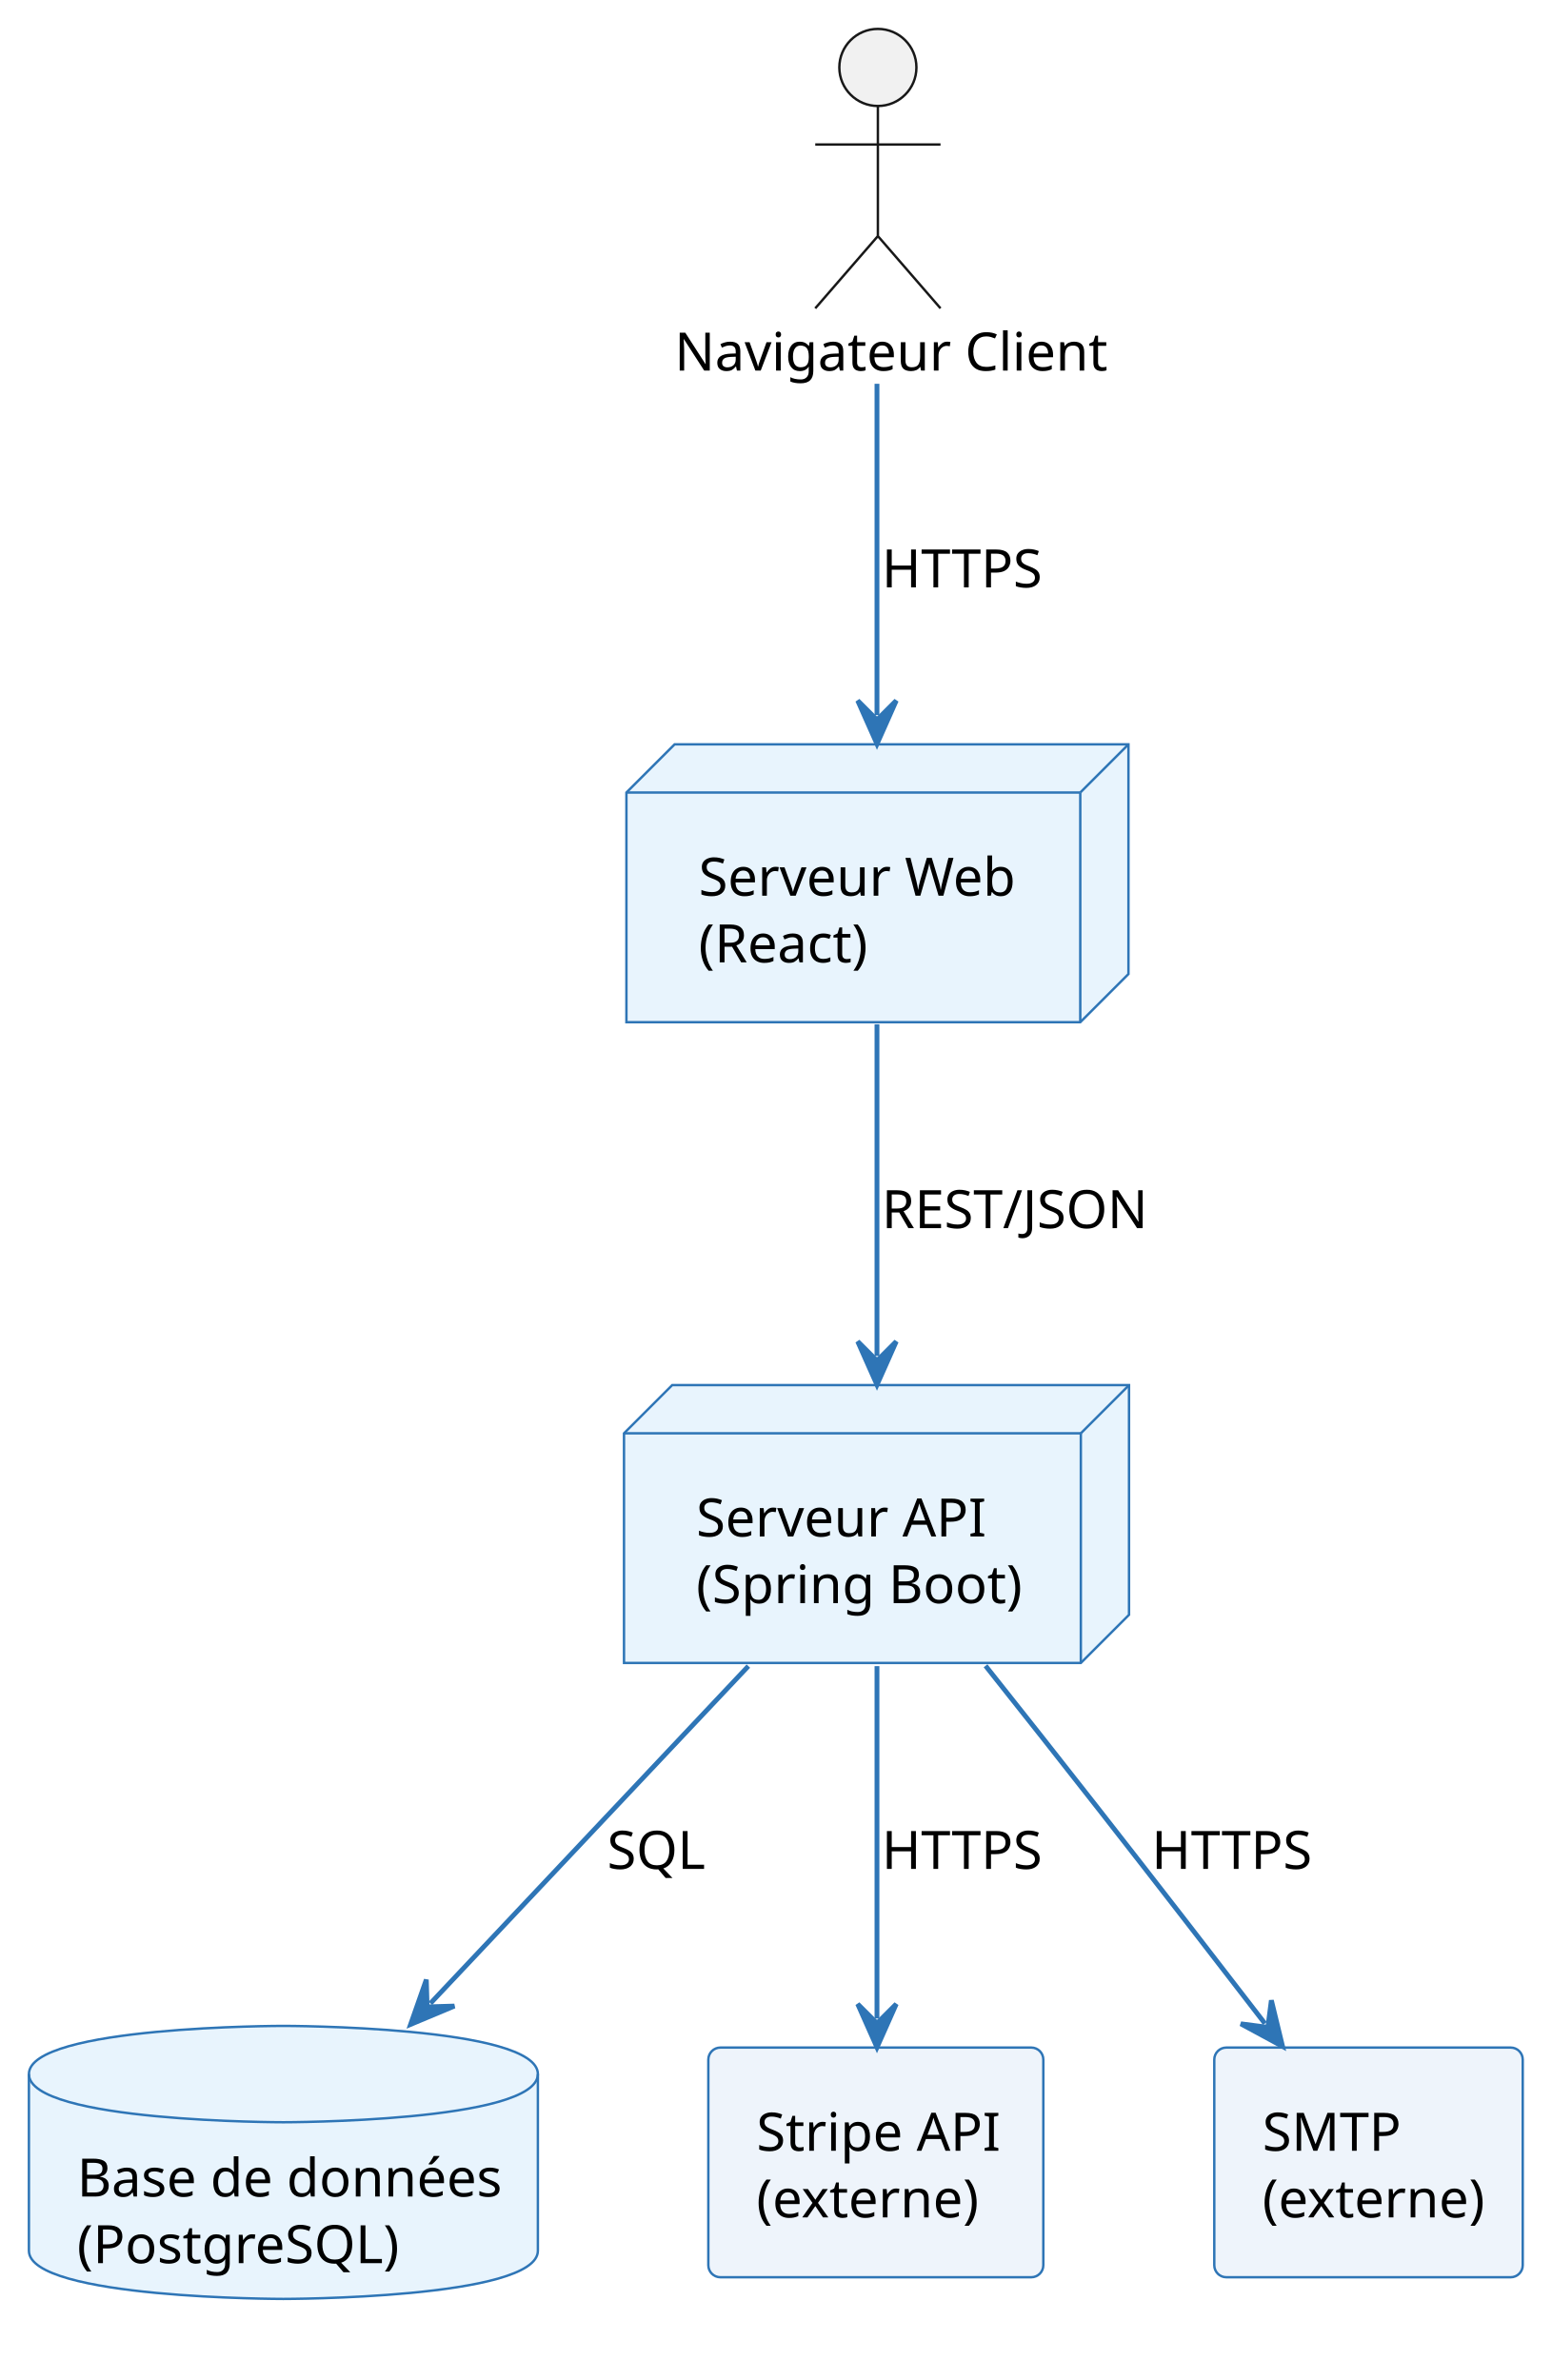
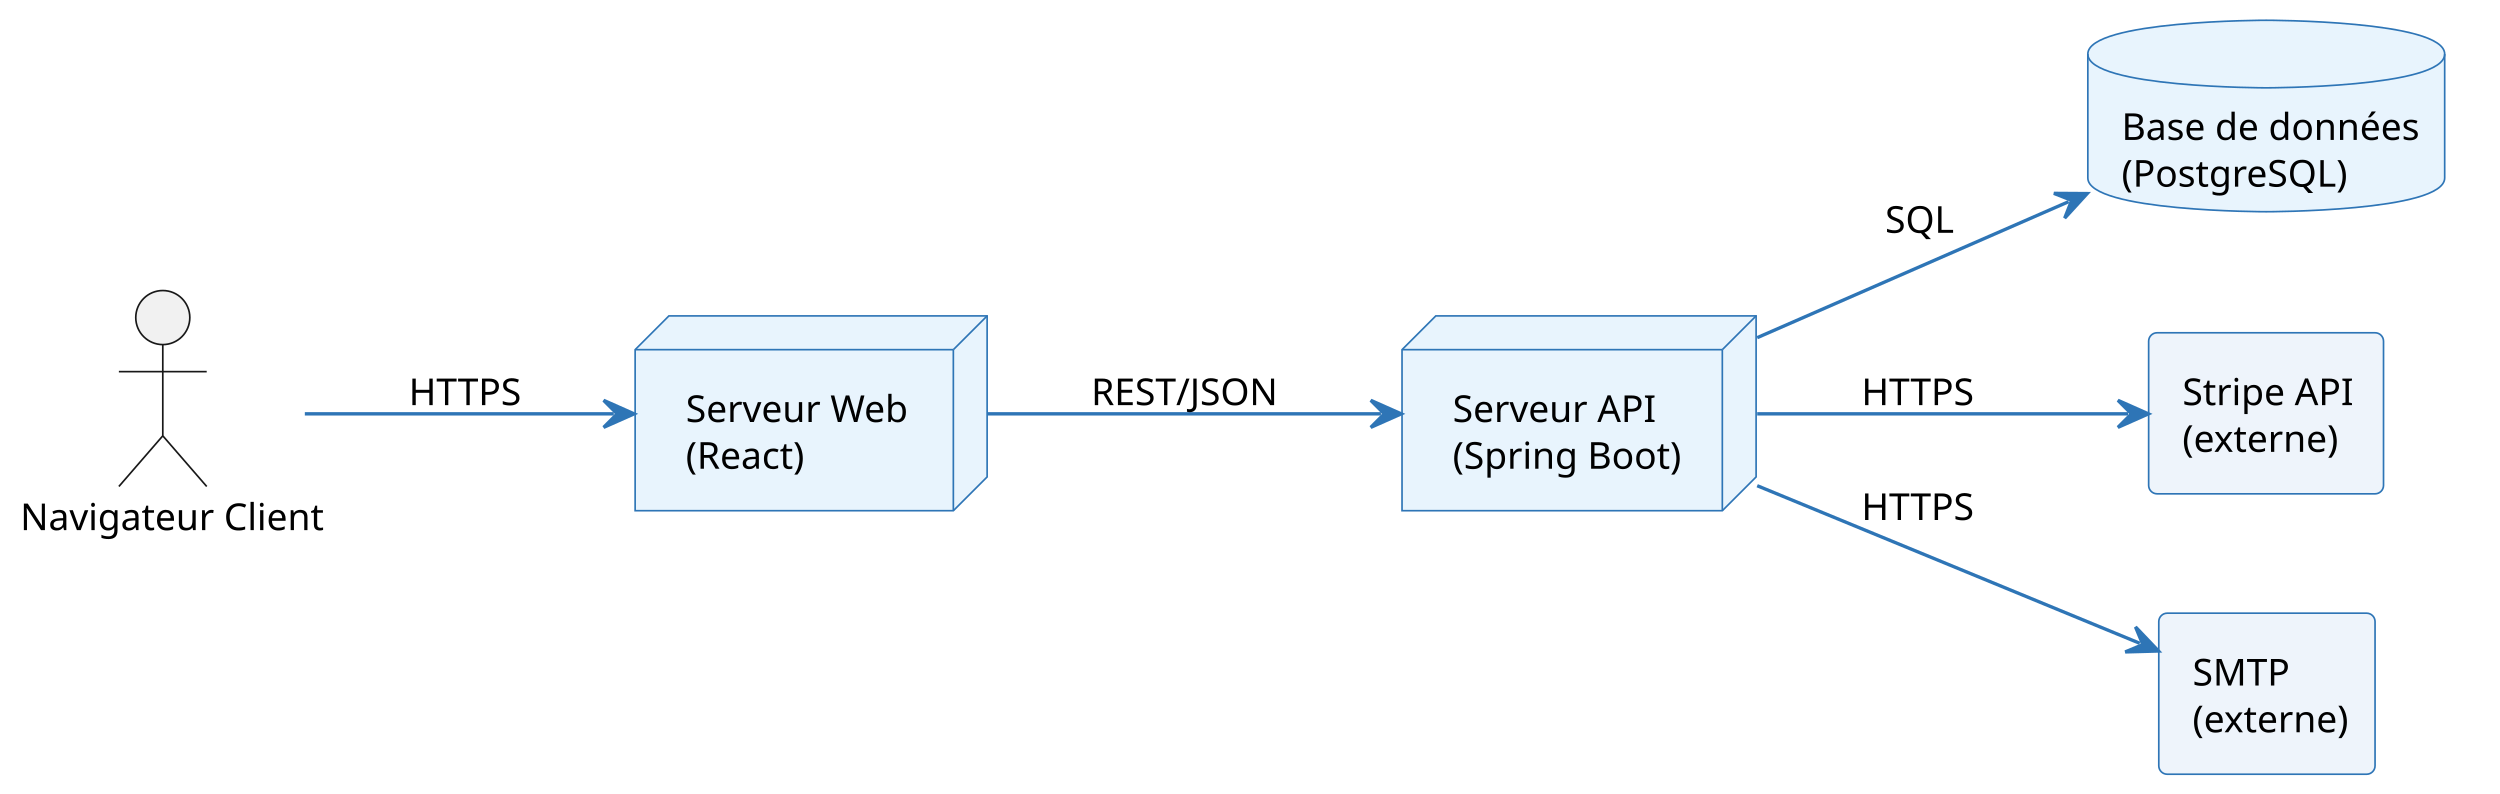
- <svg xmlns="http://www.w3.org/2000/svg" contentStyleType="text/css" data-diagram-type="DESCRIPTION" height="494px" preserveAspectRatio="none" style="width:322px;height:494px;background:#FFFFFF;" version="1.1" viewBox="0 0 322 494" width="322px" zoomAndPan="magnify">
+ <svg xmlns="http://www.w3.org/2000/svg" contentStyleType="text/css" data-diagram-type="DESCRIPTION" height="235px" preserveAspectRatio="none" style="width:740px;height:235px;background:#FFFFFF;" version="1.1" viewBox="0 0 740 235" width="740px" zoomAndPan="magnify">
  <defs />
  <g>
-     <g class="entity" data-qualified-name="Client" data-source-line="11" id="ent0002">
-       <ellipse cx="182.187" cy="14" fill="#F1F1F1" rx="8" ry="8" style="stroke:#181818;stroke-width:0.5;" />
-       <path d="M182.187,22 L182.187,49 M169.187,30 L195.187,30 M182.187,49 L169.187,64 M182.187,49 L195.187,64" fill="none" style="stroke:#181818;stroke-width:0.5;" />
-       <text fill="#000000" font-family="sans-serif" font-size="11" lengthAdjust="spacing" textLength="84.374" x="140" y="76.919">Navigateur Client</text>
+     <g class="entity" data-qualified-name="Client" data-source-line="13" id="ent0002">
+       <ellipse cx="48.187" cy="94" fill="#F1F1F1" rx="8" ry="8" style="stroke:#181818;stroke-width:0.5;" />
+       <path d="M48.187,102 L48.187,129 M35.187,110 L61.187,110 M48.187,129 L35.187,144 M48.187,129 L61.187,144" fill="none" style="stroke:#181818;stroke-width:0.5;" />
+       <text fill="#000000" font-family="sans-serif" font-size="11" lengthAdjust="spacing" textLength="84.374" x="6" y="156.919">Navigateur Client</text>
    </g>
-     <g class="entity" data-qualified-name="Web" data-source-line="13" id="ent0003">
-       <polygon fill="#E8F4FD" points="130,164.5,140,154.5,234.19,154.5,234.19,202.172,224.19,212.172,130,212.172,130,164.5" style="stroke:#2E75B6;stroke-width:0.5;" />
-       <line style="stroke:#2E75B6;stroke-width:0.5;" x1="224.19" x2="234.19" y1="164.5" y2="154.5" />
-       <line style="stroke:#2E75B6;stroke-width:0.5;" x1="130" x2="224.19" y1="164.5" y2="164.5" />
-       <line style="stroke:#2E75B6;stroke-width:0.5;" x1="224.19" x2="224.19" y1="164.5" y2="212.172" />
-       <text fill="#000000" font-family="sans-serif" font-size="11" lengthAdjust="spacing" textLength="64.19" x="145" y="185.919">Serveur Web</text>
-       <text fill="#000000" font-family="sans-serif" font-size="11" lengthAdjust="spacing" textLength="36.062" x="145" y="199.755">(React)</text>
+     <g class="entity" data-qualified-name="Web" data-source-line="15" id="ent0003">
+       <polygon fill="#E8F4FD" points="188,103.5,198,93.5,292.19,93.5,292.19,141.172,282.19,151.172,188,151.172,188,103.5" style="stroke:#2E75B6;stroke-width:0.5;" />
+       <line style="stroke:#2E75B6;stroke-width:0.5;" x1="282.19" x2="292.19" y1="103.5" y2="93.5" />
+       <line style="stroke:#2E75B6;stroke-width:0.5;" x1="188" x2="282.19" y1="103.5" y2="103.5" />
+       <line style="stroke:#2E75B6;stroke-width:0.5;" x1="282.19" x2="282.19" y1="103.5" y2="151.172" />
+       <text fill="#000000" font-family="sans-serif" font-size="11" lengthAdjust="spacing" textLength="64.19" x="203" y="124.919">Serveur Web</text>
+       <text fill="#000000" font-family="sans-serif" font-size="11" lengthAdjust="spacing" textLength="36.062" x="203" y="138.755">(React)</text>
    </g>
-     <g class="entity" data-qualified-name="API" data-source-line="14" id="ent0004">
-       <polygon fill="#E8F4FD" points="129.5,297.5,139.5,287.5,234.308,287.5,234.308,335.172,224.308,345.172,129.5,345.172,129.5,297.5" style="stroke:#2E75B6;stroke-width:0.5;" />
-       <line style="stroke:#2E75B6;stroke-width:0.5;" x1="224.308" x2="234.308" y1="297.5" y2="287.5" />
-       <line style="stroke:#2E75B6;stroke-width:0.5;" x1="129.5" x2="224.308" y1="297.5" y2="297.5" />
-       <line style="stroke:#2E75B6;stroke-width:0.5;" x1="224.308" x2="224.308" y1="297.5" y2="345.172" />
-       <text fill="#000000" font-family="sans-serif" font-size="11" lengthAdjust="spacing" textLength="59.302" x="144.5" y="318.919">Serveur API</text>
-       <text fill="#000000" font-family="sans-serif" font-size="11" lengthAdjust="spacing" textLength="64.808" x="144.5" y="332.755">(Spring Boot)</text>
+     <g class="entity" data-qualified-name="API" data-source-line="16" id="ent0004">
+       <polygon fill="#E8F4FD" points="415,103.5,425,93.5,519.808,93.5,519.808,141.172,509.808,151.172,415,151.172,415,103.5" style="stroke:#2E75B6;stroke-width:0.5;" />
+       <line style="stroke:#2E75B6;stroke-width:0.5;" x1="509.808" x2="519.808" y1="103.5" y2="93.5" />
+       <line style="stroke:#2E75B6;stroke-width:0.5;" x1="415" x2="509.808" y1="103.5" y2="103.5" />
+       <line style="stroke:#2E75B6;stroke-width:0.5;" x1="509.808" x2="509.808" y1="103.5" y2="151.172" />
+       <text fill="#000000" font-family="sans-serif" font-size="11" lengthAdjust="spacing" textLength="59.302" x="430" y="124.919">Serveur API</text>
+       <text fill="#000000" font-family="sans-serif" font-size="11" lengthAdjust="spacing" textLength="64.808" x="430" y="138.755">(Spring Boot)</text>
    </g>
-     <g class="entity" data-qualified-name="DB" data-source-line="15" id="ent0005">
-       <path d="M6,430.5 C6,420.5 58.813,420.5 58.813,420.5 C58.813,420.5 111.626,420.5 111.626,430.5 L111.626,467.172 C111.626,477.172 58.813,477.172 58.813,477.172 C58.813,477.172 6,477.172 6,467.172 L6,430.5" fill="#E8F4FD" style="stroke:#2E75B6;stroke-width:0.5;" />
-       <path d="M6,430.5 C6,440.5 58.813,440.5 58.813,440.5 C58.813,440.5 111.626,440.5 111.626,430.5" fill="none" style="stroke:#2E75B6;stroke-width:0.5;" />
-       <text fill="#000000" font-family="sans-serif" font-size="11" lengthAdjust="spacing" textLength="85.626" x="16" y="455.919">Base de données</text>
-       <text fill="#000000" font-family="sans-serif" font-size="11" lengthAdjust="spacing" textLength="67.246" x="16" y="469.755">(PostgreSQL)</text>
+     <g class="entity" data-qualified-name="DB" data-source-line="17" id="ent0005">
+       <path d="M618,16 C618,6 670.813,6 670.813,6 C670.813,6 723.626,6 723.626,16 L723.626,52.672 C723.626,62.672 670.813,62.672 670.813,62.672 C670.813,62.672 618,62.672 618,52.672 L618,16" fill="#E8F4FD" style="stroke:#2E75B6;stroke-width:0.5;" />
+       <path d="M618,16 C618,26 670.813,26 670.813,26 C670.813,26 723.626,26 723.626,16" fill="none" style="stroke:#2E75B6;stroke-width:0.5;" />
+       <text fill="#000000" font-family="sans-serif" font-size="11" lengthAdjust="spacing" textLength="85.626" x="628" y="41.419">Base de données</text>
+       <text fill="#000000" font-family="sans-serif" font-size="11" lengthAdjust="spacing" textLength="67.246" x="628" y="55.255">(PostgreSQL)</text>
    </g>
-     <g class="entity" data-qualified-name="Stripe" data-source-line="16" id="ent0006">
-       <rect fill="#EEF4FB" height="47.672" rx="2.5" ry="2.5" style="stroke:#2E75B6;stroke-width:0.5;" width="69.522" x="147" y="425" />
-       <text fill="#000000" font-family="sans-serif" font-size="11" lengthAdjust="spacing" textLength="49.522" x="157" y="446.419">Stripe API</text>
-       <text fill="#000000" font-family="sans-serif" font-size="11" lengthAdjust="spacing" textLength="44.016" x="157" y="460.255">(externe)</text>
+     <g class="entity" data-qualified-name="Stripe" data-source-line="18" id="ent0006">
+       <rect fill="#EEF4FB" height="47.672" rx="2.5" ry="2.5" style="stroke:#2E75B6;stroke-width:0.5;" width="69.522" x="636" y="98.5" />
+       <text fill="#000000" font-family="sans-serif" font-size="11" lengthAdjust="spacing" textLength="49.522" x="646" y="119.919">Stripe API</text>
+       <text fill="#000000" font-family="sans-serif" font-size="11" lengthAdjust="spacing" textLength="44.016" x="646" y="133.755">(externe)</text>
    </g>
-     <g class="entity" data-qualified-name="SMTP" data-source-line="17" id="ent0007">
-       <rect fill="#EEF4FB" height="47.672" rx="2.5" ry="2.5" style="stroke:#2E75B6;stroke-width:0.5;" width="64.016" x="252" y="425" />
-       <text fill="#000000" font-family="sans-serif" font-size="11" lengthAdjust="spacing" textLength="30.556" x="262" y="446.419">SMTP</text>
-       <text fill="#000000" font-family="sans-serif" font-size="11" lengthAdjust="spacing" textLength="44.016" x="262" y="460.255">(externe)</text>
+     <g class="entity" data-qualified-name="SMTP" data-source-line="19" id="ent0007">
+       <rect fill="#EEF4FB" height="47.672" rx="2.5" ry="2.5" style="stroke:#2E75B6;stroke-width:0.5;" width="64.016" x="639" y="181.5" />
+       <text fill="#000000" font-family="sans-serif" font-size="11" lengthAdjust="spacing" textLength="30.556" x="649" y="202.919">SMTP</text>
+       <text fill="#000000" font-family="sans-serif" font-size="11" lengthAdjust="spacing" textLength="44.016" x="649" y="216.755">(externe)</text>
    </g>
-     <g class="link" data-entity-1="ent0002" data-entity-2="ent0003" data-link-type="dependency" data-source-line="19" id="lnk8">
-       <path d="M182,79.66 C182,102.99 182,126.88 182,148.42" fill="none" id="Client-to-Web" style="stroke:#2E75B6;stroke-width:1;" />
-       <polygon fill="#2E75B6" points="182,154.42,186,145.42,182,149.42,178,145.42,182,154.42" style="stroke:#2E75B6;stroke-width:1;" />
-       <text fill="#000000" font-family="sans-serif" font-size="11" lengthAdjust="spacing" textLength="36.056" x="183" y="121.919">HTTPS</text>
+     <g class="link" data-entity-1="ent0002" data-entity-2="ent0003" data-link-type="dependency" data-source-line="21" id="lnk8">
+       <path d="M90.23,122.5 C118.82,122.5 151.11,122.5 181.68,122.5" fill="none" id="Client-to-Web" style="stroke:#2E75B6;stroke-width:1;" />
+       <polygon fill="#2E75B6" points="187.68,122.5,178.68,118.5,182.68,122.5,178.68,126.5,187.68,122.5" style="stroke:#2E75B6;stroke-width:1;" />
+       <text fill="#000000" font-family="sans-serif" font-size="11" lengthAdjust="spacing" textLength="36.056" x="121" y="119.919">HTTPS</text>
    </g>
-     <g class="link" data-entity-1="ent0003" data-entity-2="ent0004" data-link-type="dependency" data-source-line="20" id="lnk9">
-       <path d="M182,212.6 C182,234.71 182,259.35 182,281.44" fill="none" id="Web-to-API" style="stroke:#2E75B6;stroke-width:1;" />
-       <polygon fill="#2E75B6" points="182,287.44,186,278.44,182,282.44,178,278.44,182,287.44" style="stroke:#2E75B6;stroke-width:1;" />
-       <text fill="#000000" font-family="sans-serif" font-size="11" lengthAdjust="spacing" textLength="61.73" x="183" y="254.919">REST/JSON</text>
+     <g class="link" data-entity-1="ent0003" data-entity-2="ent0004" data-link-type="dependency" data-source-line="22" id="lnk9">
+       <path d="M292.17,122.5 C328.81,122.5 371.98,122.5 408.75,122.5" fill="none" id="Web-to-API" style="stroke:#2E75B6;stroke-width:1;" />
+       <polygon fill="#2E75B6" points="414.75,122.5,405.75,118.5,409.75,122.5,405.75,126.5,414.75,122.5" style="stroke:#2E75B6;stroke-width:1;" />
+       <text fill="#000000" font-family="sans-serif" font-size="11" lengthAdjust="spacing" textLength="61.73" x="323" y="119.919">REST/JSON</text>
    </g>
-     <g class="link" data-entity-1="ent0004" data-entity-2="ent0005" data-link-type="dependency" data-source-line="21" id="lnk10">
-       <path d="M155.31,345.82 C134.54,367.86 109.986,393.915 89.326,415.825" fill="none" id="API-to-DB" style="stroke:#2E75B6;stroke-width:1;" />
-       <polygon fill="#2E75B6" points="85.21,420.19,94.295,416.386,88.64,416.552,88.474,410.898,85.21,420.19" style="stroke:#2E75B6;stroke-width:1;" />
-       <text fill="#000000" font-family="sans-serif" font-size="11" lengthAdjust="spacing" textLength="22.011" x="126" y="387.919">SQL</text>
+     <g class="link" data-entity-1="ent0004" data-entity-2="ent0005" data-link-type="dependency" data-source-line="23" id="lnk10">
+       <path d="M520.13,99.95 C550.1,86.86 582.241,72.82 612.301,59.7" fill="none" id="API-to-DB" style="stroke:#2E75B6;stroke-width:1;" />
+       <polygon fill="#2E75B6" points="617.8,57.3,607.951,57.234,613.217,59.3,611.152,64.566,617.8,57.3" style="stroke:#2E75B6;stroke-width:1;" />
+       <text fill="#000000" font-family="sans-serif" font-size="11" lengthAdjust="spacing" textLength="22.011" x="558" y="68.919">SQL</text>
    </g>
-     <g class="link" data-entity-1="ent0004" data-entity-2="ent0006" data-link-type="dependency" data-source-line="22" id="lnk11">
-       <path d="M182,345.82 C182,369.5 182,396.88 182,418.96" fill="none" id="API-to-Stripe" style="stroke:#2E75B6;stroke-width:1;" />
-       <polygon fill="#2E75B6" points="182,424.96,186,415.96,182,419.96,178,415.96,182,424.96" style="stroke:#2E75B6;stroke-width:1;" />
-       <text fill="#000000" font-family="sans-serif" font-size="11" lengthAdjust="spacing" textLength="36.056" x="183" y="387.919">HTTPS</text>
+     <g class="link" data-entity-1="ent0004" data-entity-2="ent0006" data-link-type="dependency" data-source-line="24" id="lnk11">
+       <path d="M520.13,122.5 C556.51,122.5 598.2,122.5 629.91,122.5" fill="none" id="API-to-Stripe" style="stroke:#2E75B6;stroke-width:1;" />
+       <polygon fill="#2E75B6" points="635.91,122.5,626.91,118.5,630.91,122.5,626.91,126.5,635.91,122.5" style="stroke:#2E75B6;stroke-width:1;" />
+       <text fill="#000000" font-family="sans-serif" font-size="11" lengthAdjust="spacing" textLength="36.056" x="551" y="119.919">HTTPS</text>
    </g>
-     <g class="link" data-entity-1="ent0004" data-entity-2="ent0007" data-link-type="dependency" data-source-line="23" id="lnk12">
-       <path d="M204.53,345.76 C212.03,355.2 220.4,365.78 228,375.5 C240.84,391.91 251.54,405.756 262.51,420.006" fill="none" id="API-to-SMTP" style="stroke:#2E75B6;stroke-width:1;" />
-       <polygon fill="#2E75B6" points="266.17,424.76,263.849,415.188,263.12,420.798,257.51,420.068,266.17,424.76" style="stroke:#2E75B6;stroke-width:1;" />
-       <text fill="#000000" font-family="sans-serif" font-size="11" lengthAdjust="spacing" textLength="36.056" x="239" y="387.919">HTTPS</text>
+     <g class="link" data-entity-1="ent0004" data-entity-2="ent0007" data-link-type="dependency" data-source-line="25" id="lnk12">
+       <path d="M520.13,143.77 C557.68,159.23 601.723,177.374 633.363,190.414" fill="none" id="API-to-SMTP" style="stroke:#2E75B6;stroke-width:1;" />
+       <polygon fill="#2E75B6" points="638.91,192.7,632.113,185.572,634.287,190.795,629.065,192.969,638.91,192.7" style="stroke:#2E75B6;stroke-width:1;" />
+       <text fill="#000000" font-family="sans-serif" font-size="11" lengthAdjust="spacing" textLength="36.056" x="551" y="153.919">HTTPS</text>
    </g>
  </g>
</svg>
